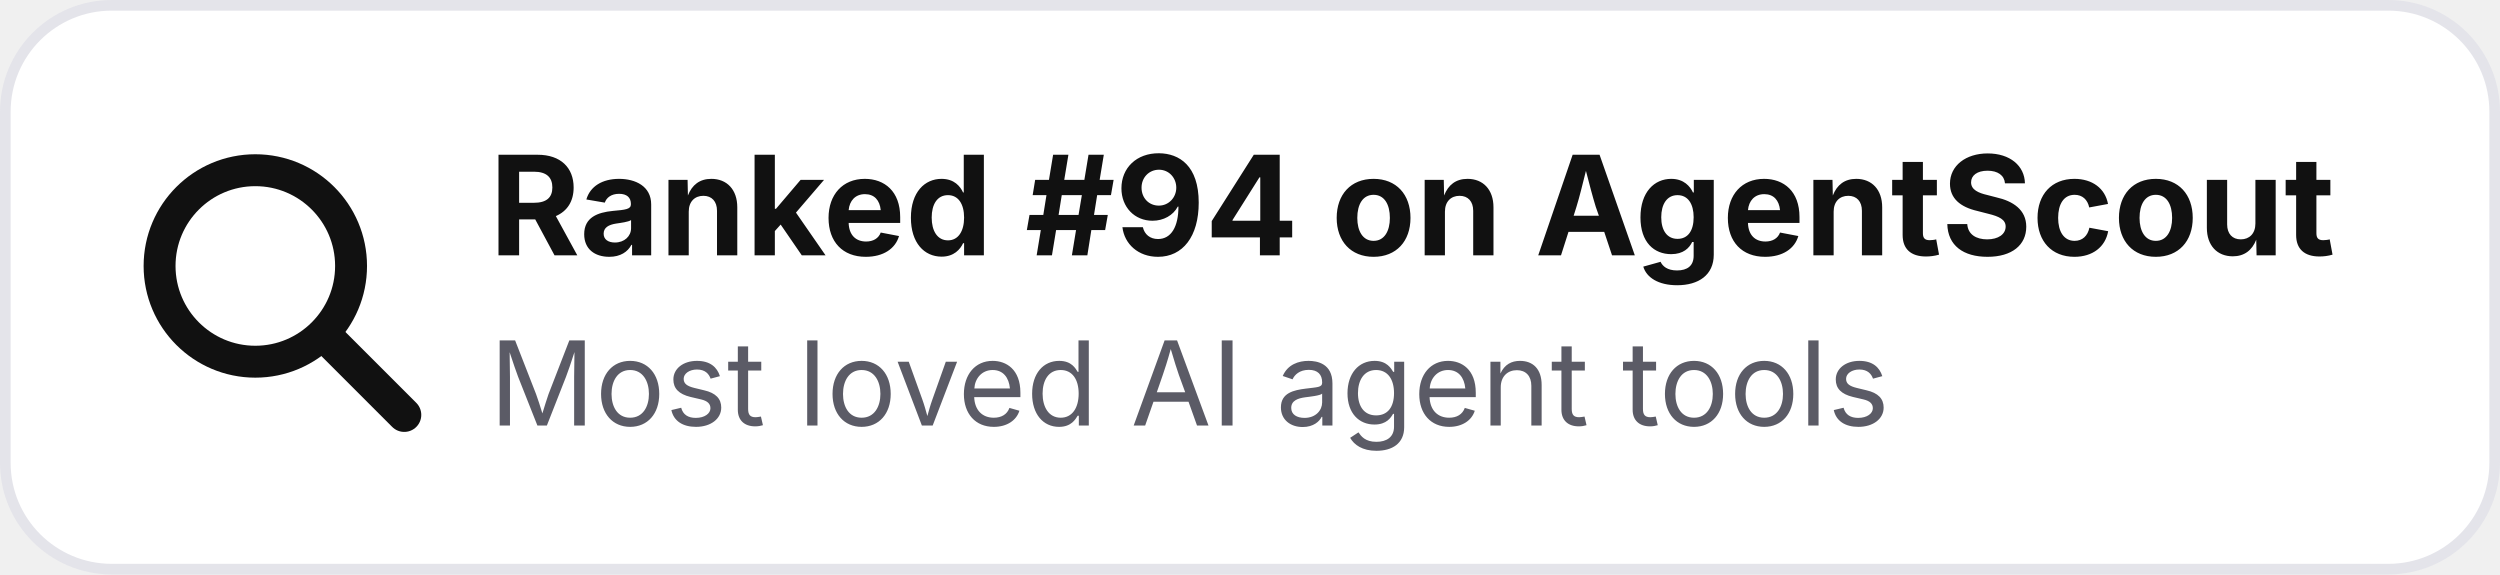
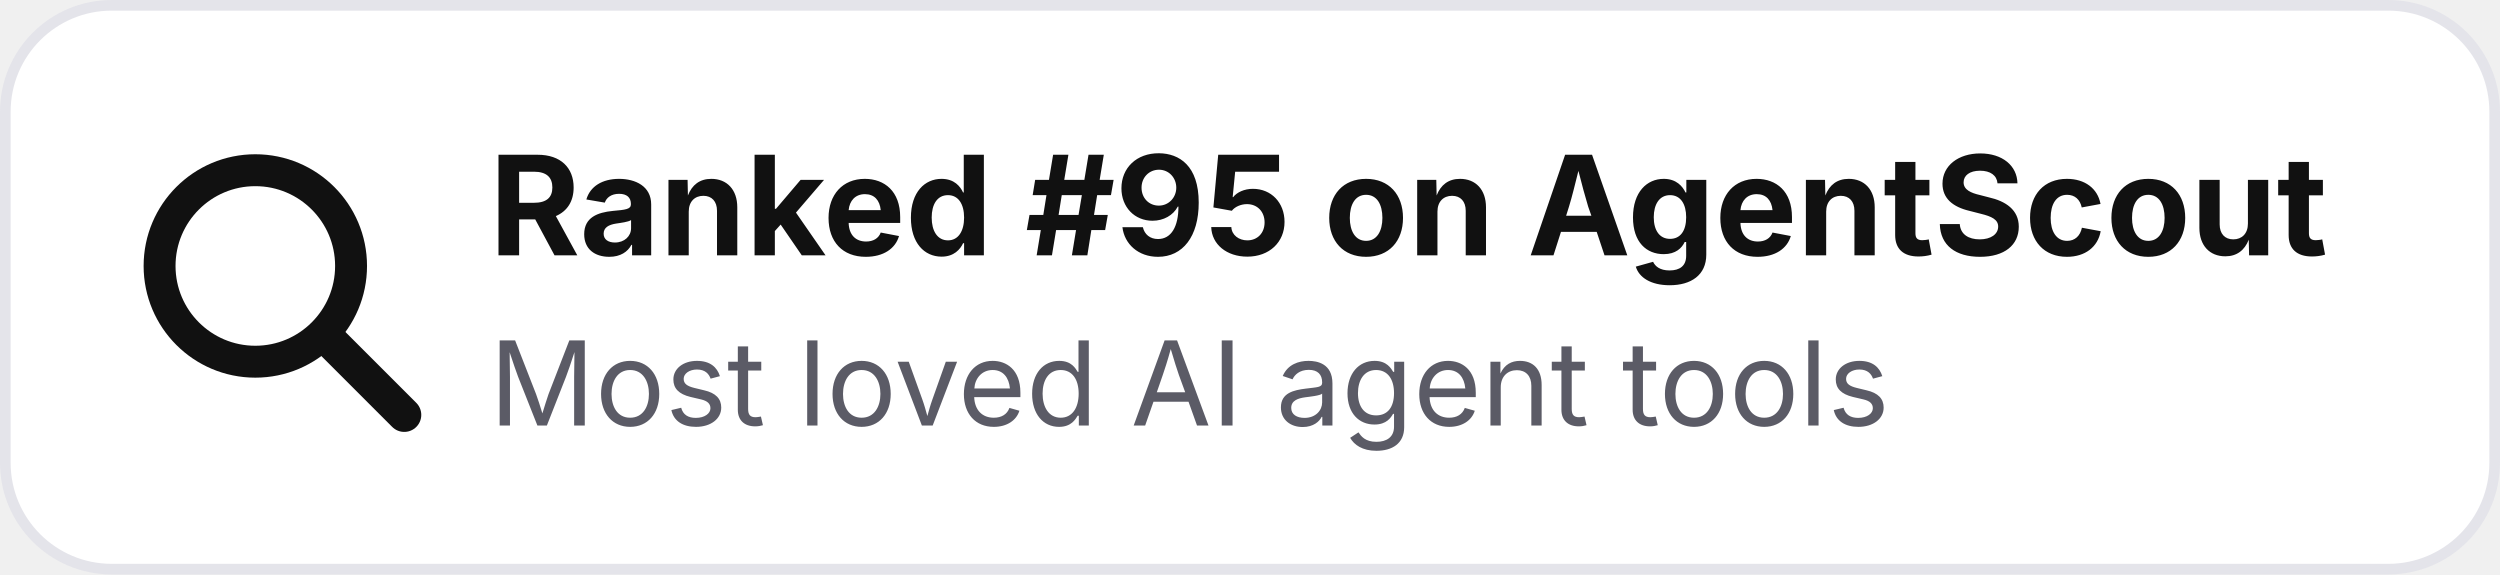
- <svg xmlns="http://www.w3.org/2000/svg" width="235" height="54" viewBox="0 0 235 54" role="img" aria-label="Ranked #94 on AgentScout">
+ <svg xmlns="http://www.w3.org/2000/svg" width="235" height="54" viewBox="0 0 235 54" role="img" aria-label="Ranked #95 on AgentScout">
  <rect x=".5" y=".5" width="234" height="53" rx="10" fill="#ffffff" stroke="#e4e4ea" />
  <circle cx="24" cy="25" r="9" fill="none" stroke="#111111" stroke-width="3" />
  <path d="M31 32l7 7" stroke="#111111" stroke-width="3.2" stroke-linecap="round" />
-   <text x="46" y="24" font-family="Inter,Segoe UI,Arial,sans-serif" font-size="13" font-weight="700" fill="#111111">Ranked #94 on AgentScout</text>
+   <text x="46" y="24" font-family="Inter,Segoe UI,Arial,sans-serif" font-size="13" font-weight="700" fill="#111111">Ranked #95 on AgentScout</text>
  <text x="46" y="40" font-family="Inter,Segoe UI,Arial,sans-serif" font-size="11" fill="#5b5b66">Most loved AI agent tools</text>
</svg>
